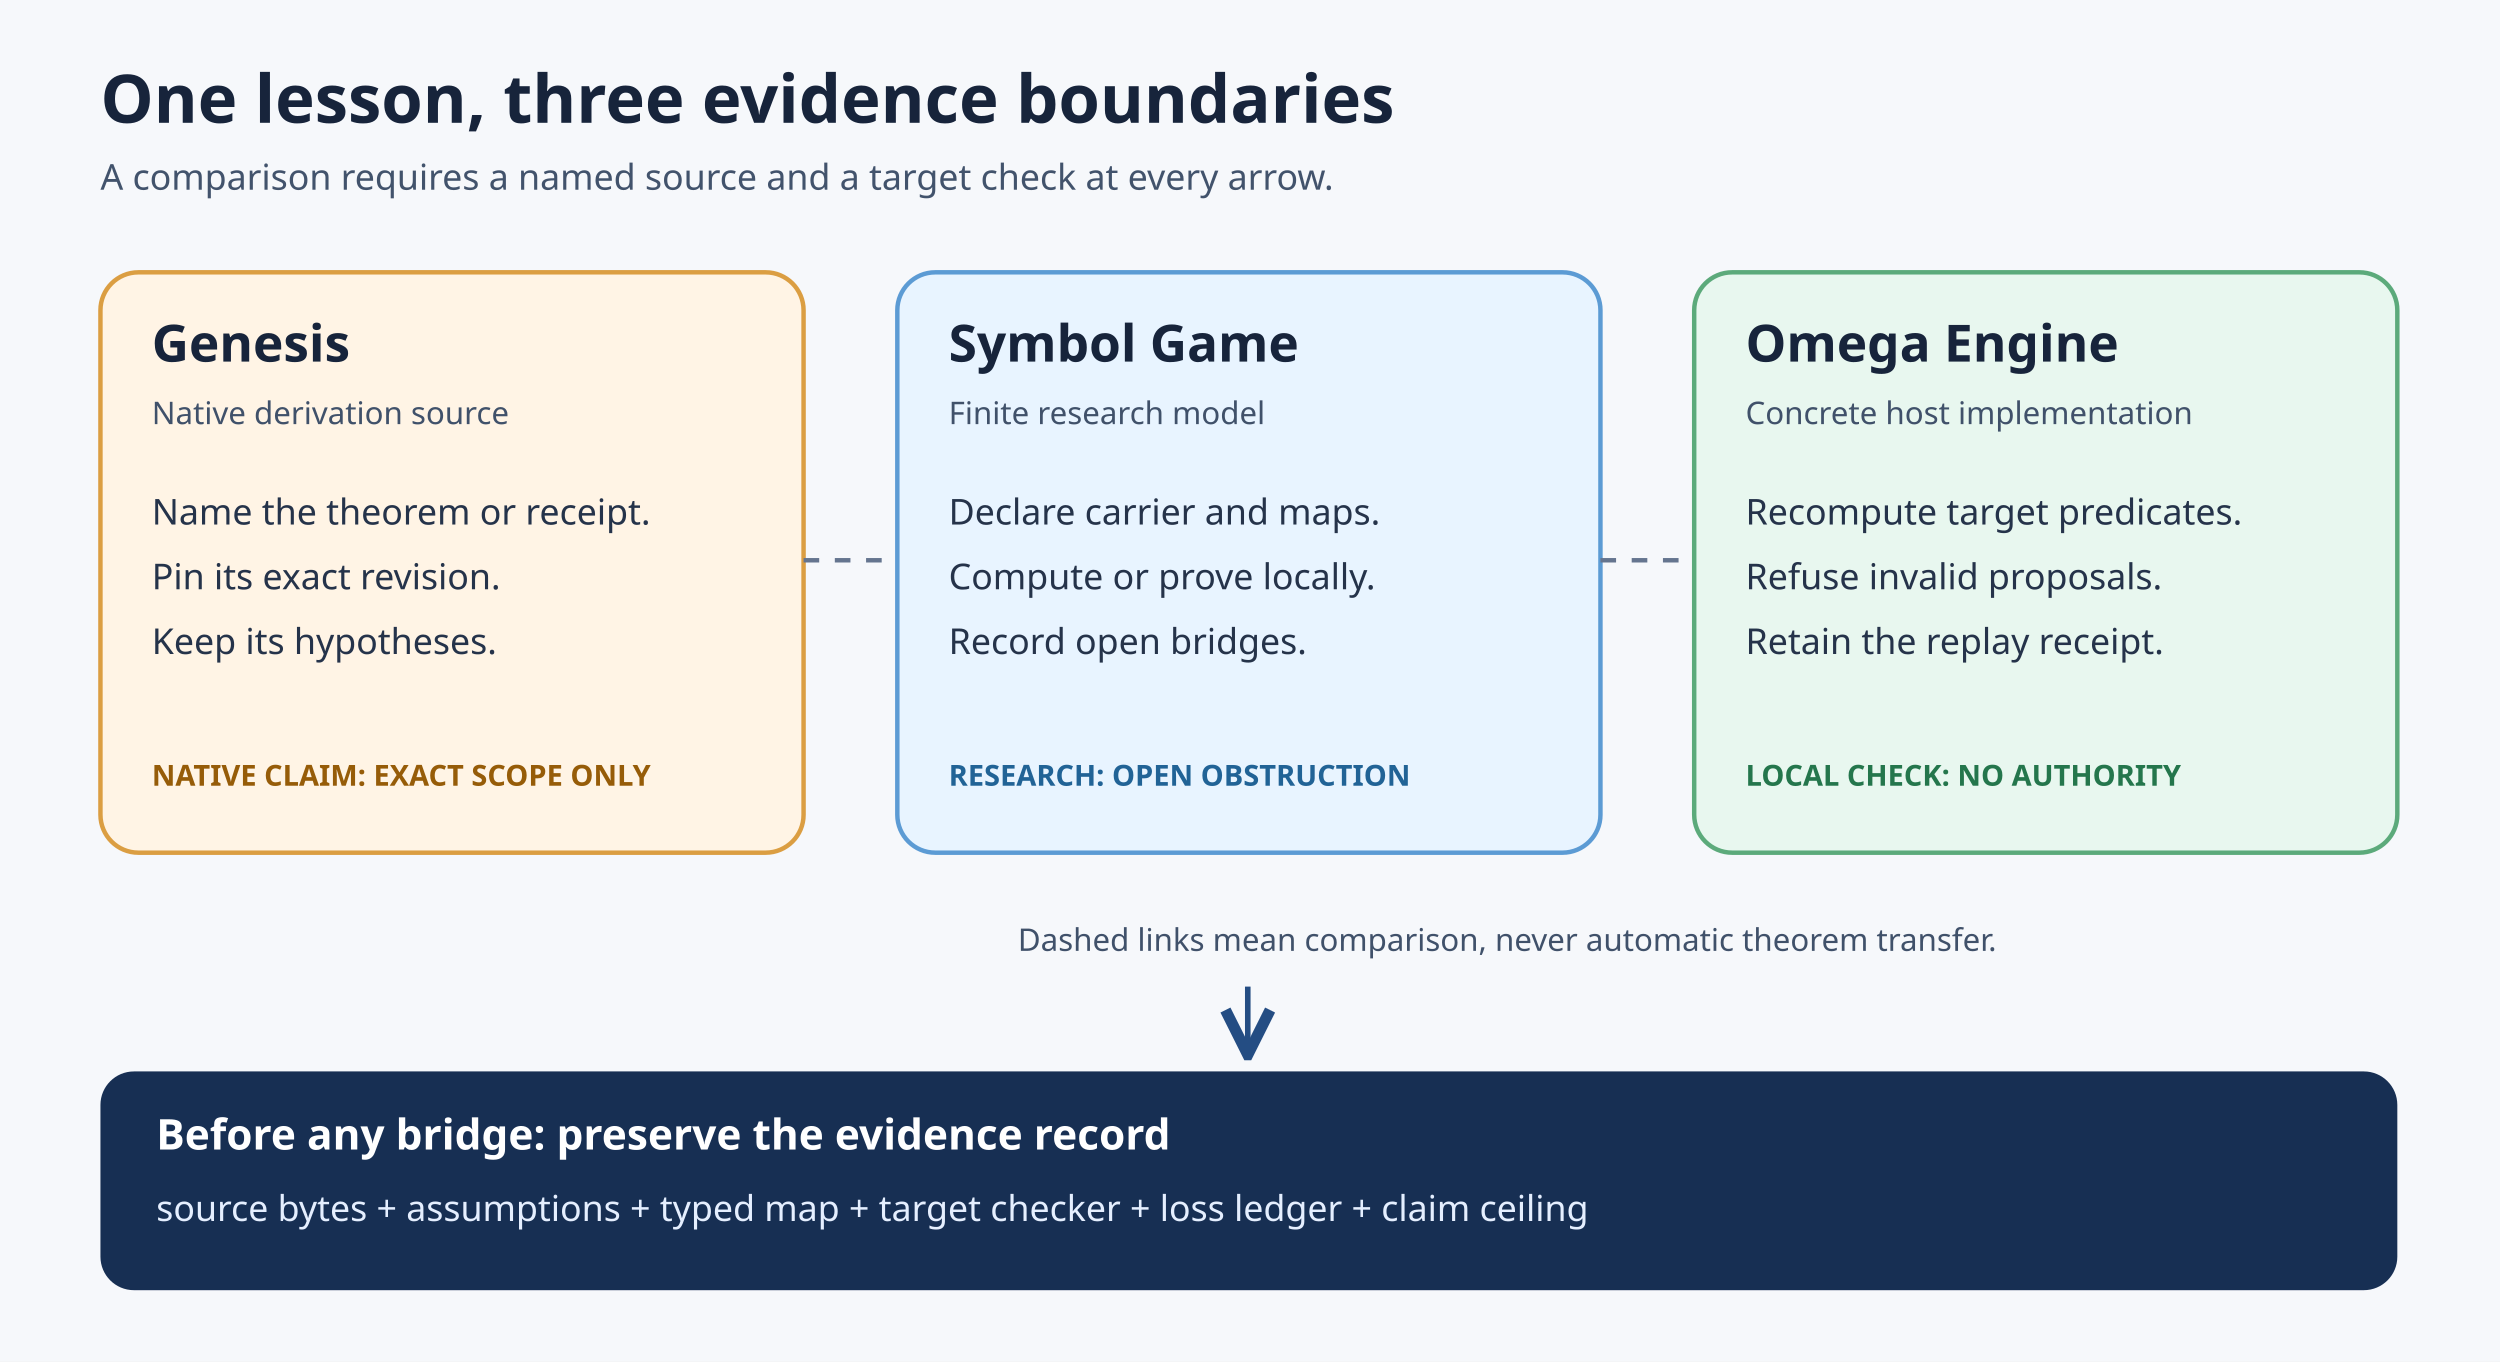
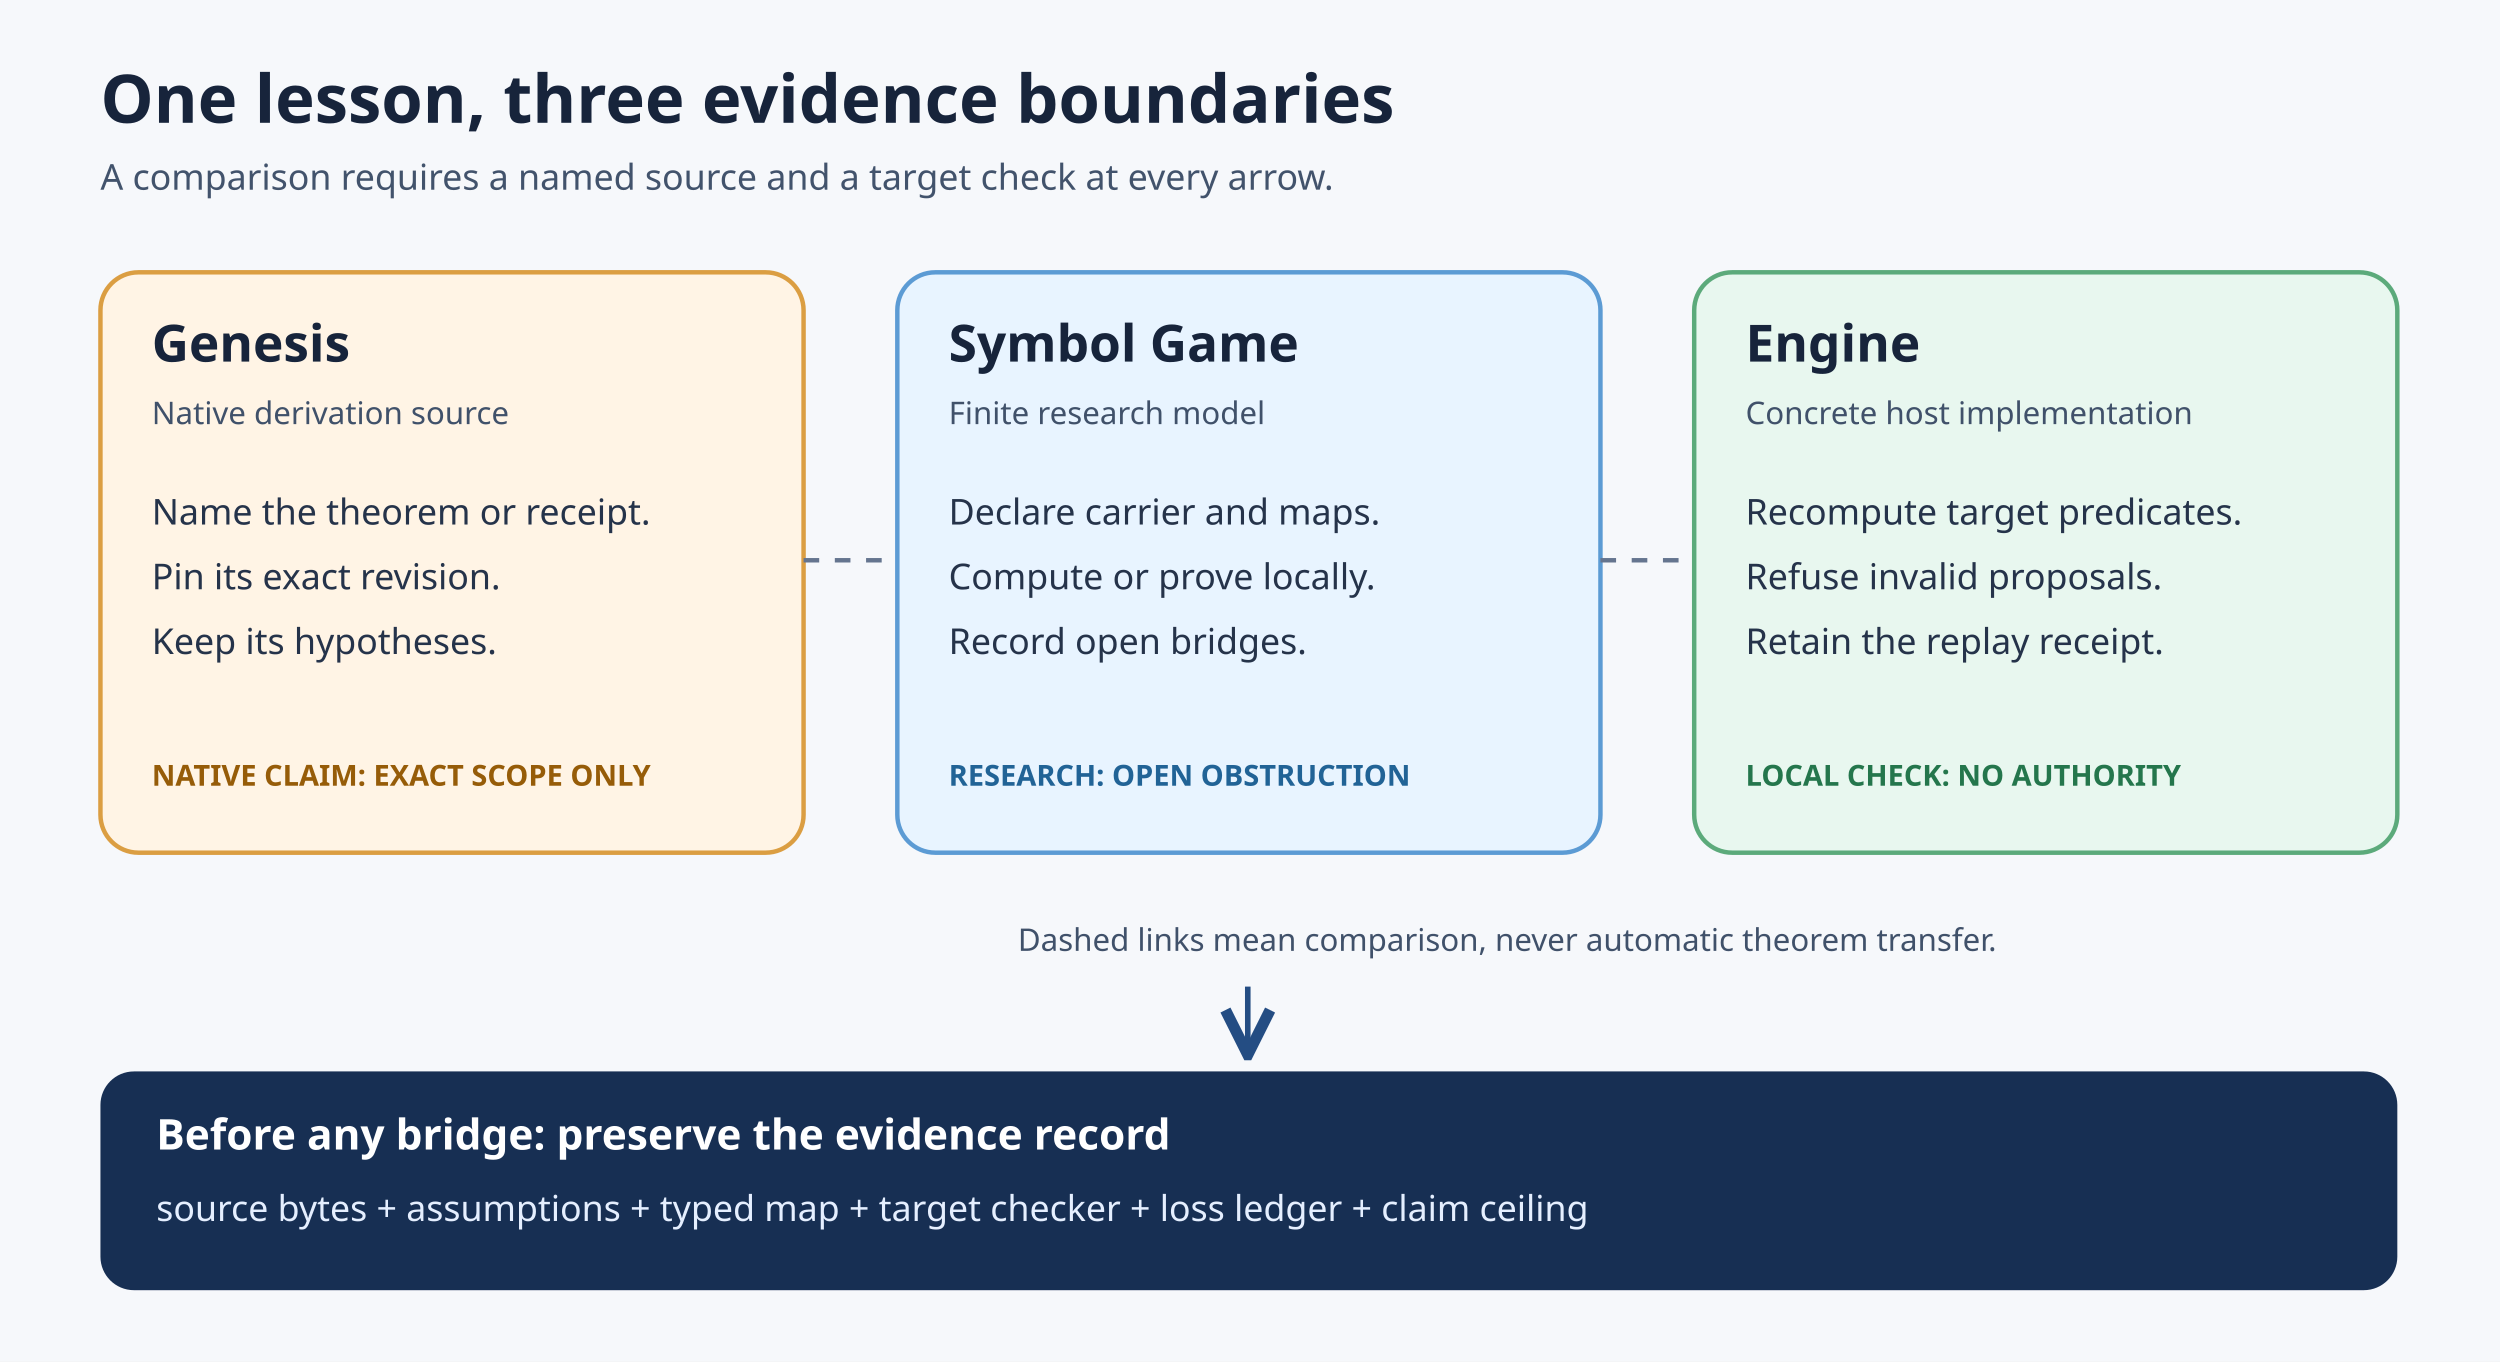
<svg xmlns="http://www.w3.org/2000/svg" width="1120" height="610" viewBox="0 0 1120 610" role="img" aria-labelledby="title desc">
  <defs>
    <style>
      .bg{fill:#f6f8fb}.heading{font:700 30px system-ui,Segoe UI,sans-serif;fill:#17243b}.sub{font:16px system-ui,Segoe UI,sans-serif;fill:#42536c}.panel{stroke-width:2}.ph{font:700 23px system-ui,Segoe UI,sans-serif;fill:#17243b}.body{font:16px system-ui,Segoe UI,sans-serif;fill:#25334a}.small{font:14px system-ui,Segoe UI,sans-serif;fill:#40516a}.tag{font:700 13px system-ui,Segoe UI,sans-serif}.dash{stroke:#65758f;stroke-width:2;stroke-dasharray:7 7;fill:none}.solid{stroke:#244d83;stroke-width:2.5;fill:none}
    </style>
    <marker id="arrow" markerWidth="10" markerHeight="10" refX="8" refY="5" orient="auto">
      <path d="M1 1 L9 5 L1 9" fill="none" stroke="#244d83" stroke-width="2" />
    </marker>
  </defs>
  <rect class="bg" width="1120" height="610" />
  <text class="heading" x="45" y="55">One lesson, three evidence boundaries</text>
  <text class="sub" x="45" y="85">A comparison requires a named source and a target check at every arrow.</text>
  <rect class="panel" x="45" y="122" rx="17" width="315" height="260" fill="#fff4e5" stroke="#db9e42" />
  <rect class="panel" x="402" y="122" rx="17" width="315" height="260" fill="#e8f4ff" stroke="#5c9bd4" />
  <rect class="panel" x="759" y="122" rx="17" width="315" height="260" fill="#e8f7ef" stroke="#5caa7b" />
  <text class="ph" x="68" y="162">Genesis</text>
  <text class="small" x="68" y="190">Native derivation source</text>
  <text class="body" x="68" y="235">Name the theorem or receipt.</text>
  <text class="body" x="68" y="264">Pin its exact revision.</text>
  <text class="body" x="68" y="293">Keep its hypotheses.</text>
  <text class="tag" x="68" y="352" fill="#965c08">NATIVE CLAIM: EXACT SCOPE ONLY</text>
  <text class="ph" x="425" y="162">Symbol Game</text>
  <text class="small" x="425" y="190">Finite research model</text>
  <text class="body" x="425" y="235">Declare carrier and maps.</text>
  <text class="body" x="425" y="264">Compute or prove locally.</text>
  <text class="body" x="425" y="293">Record open bridges.</text>
  <text class="tag" x="425" y="352" fill="#216396">RESEARCH: OPEN OBSTRUCTION</text>
-   <text class="ph" x="782" y="162">Omega Engine</text>
+   <text class="ph" x="782" y="162">Engine</text>
  <text class="small" x="782" y="190">Concrete host implementation</text>
  <text class="body" x="782" y="235">Recompute target predicates.</text>
  <text class="body" x="782" y="264">Refuse invalid proposals.</text>
  <text class="body" x="782" y="293">Retain the replay receipt.</text>
  <text class="tag" x="782" y="352" fill="#24764c">LOCAL CHECK: NO AUTHORITY</text>
  <path class="dash" d="M360 251 H400" />
  <path class="dash" d="M717 251 H757" />
  <text class="small" x="456" y="426">Dashed links mean comparison, never automatic theorem transfer.</text>
  <path class="solid" d="M559 442 V470" marker-end="url(#arrow)" />
  <rect x="45" y="480" rx="15" width="1029" height="98" fill="#172f53" />
  <text x="70" y="515" style="font:700 19px system-ui,Segoe UI,sans-serif;fill:#fff">Before any bridge: preserve the evidence record</text>
  <text x="70" y="547" style="font:16px system-ui,Segoe UI,sans-serif;fill:#e5efff">source bytes + assumptions + typed map + target checker + loss ledger + claim ceiling</text>
</svg>
